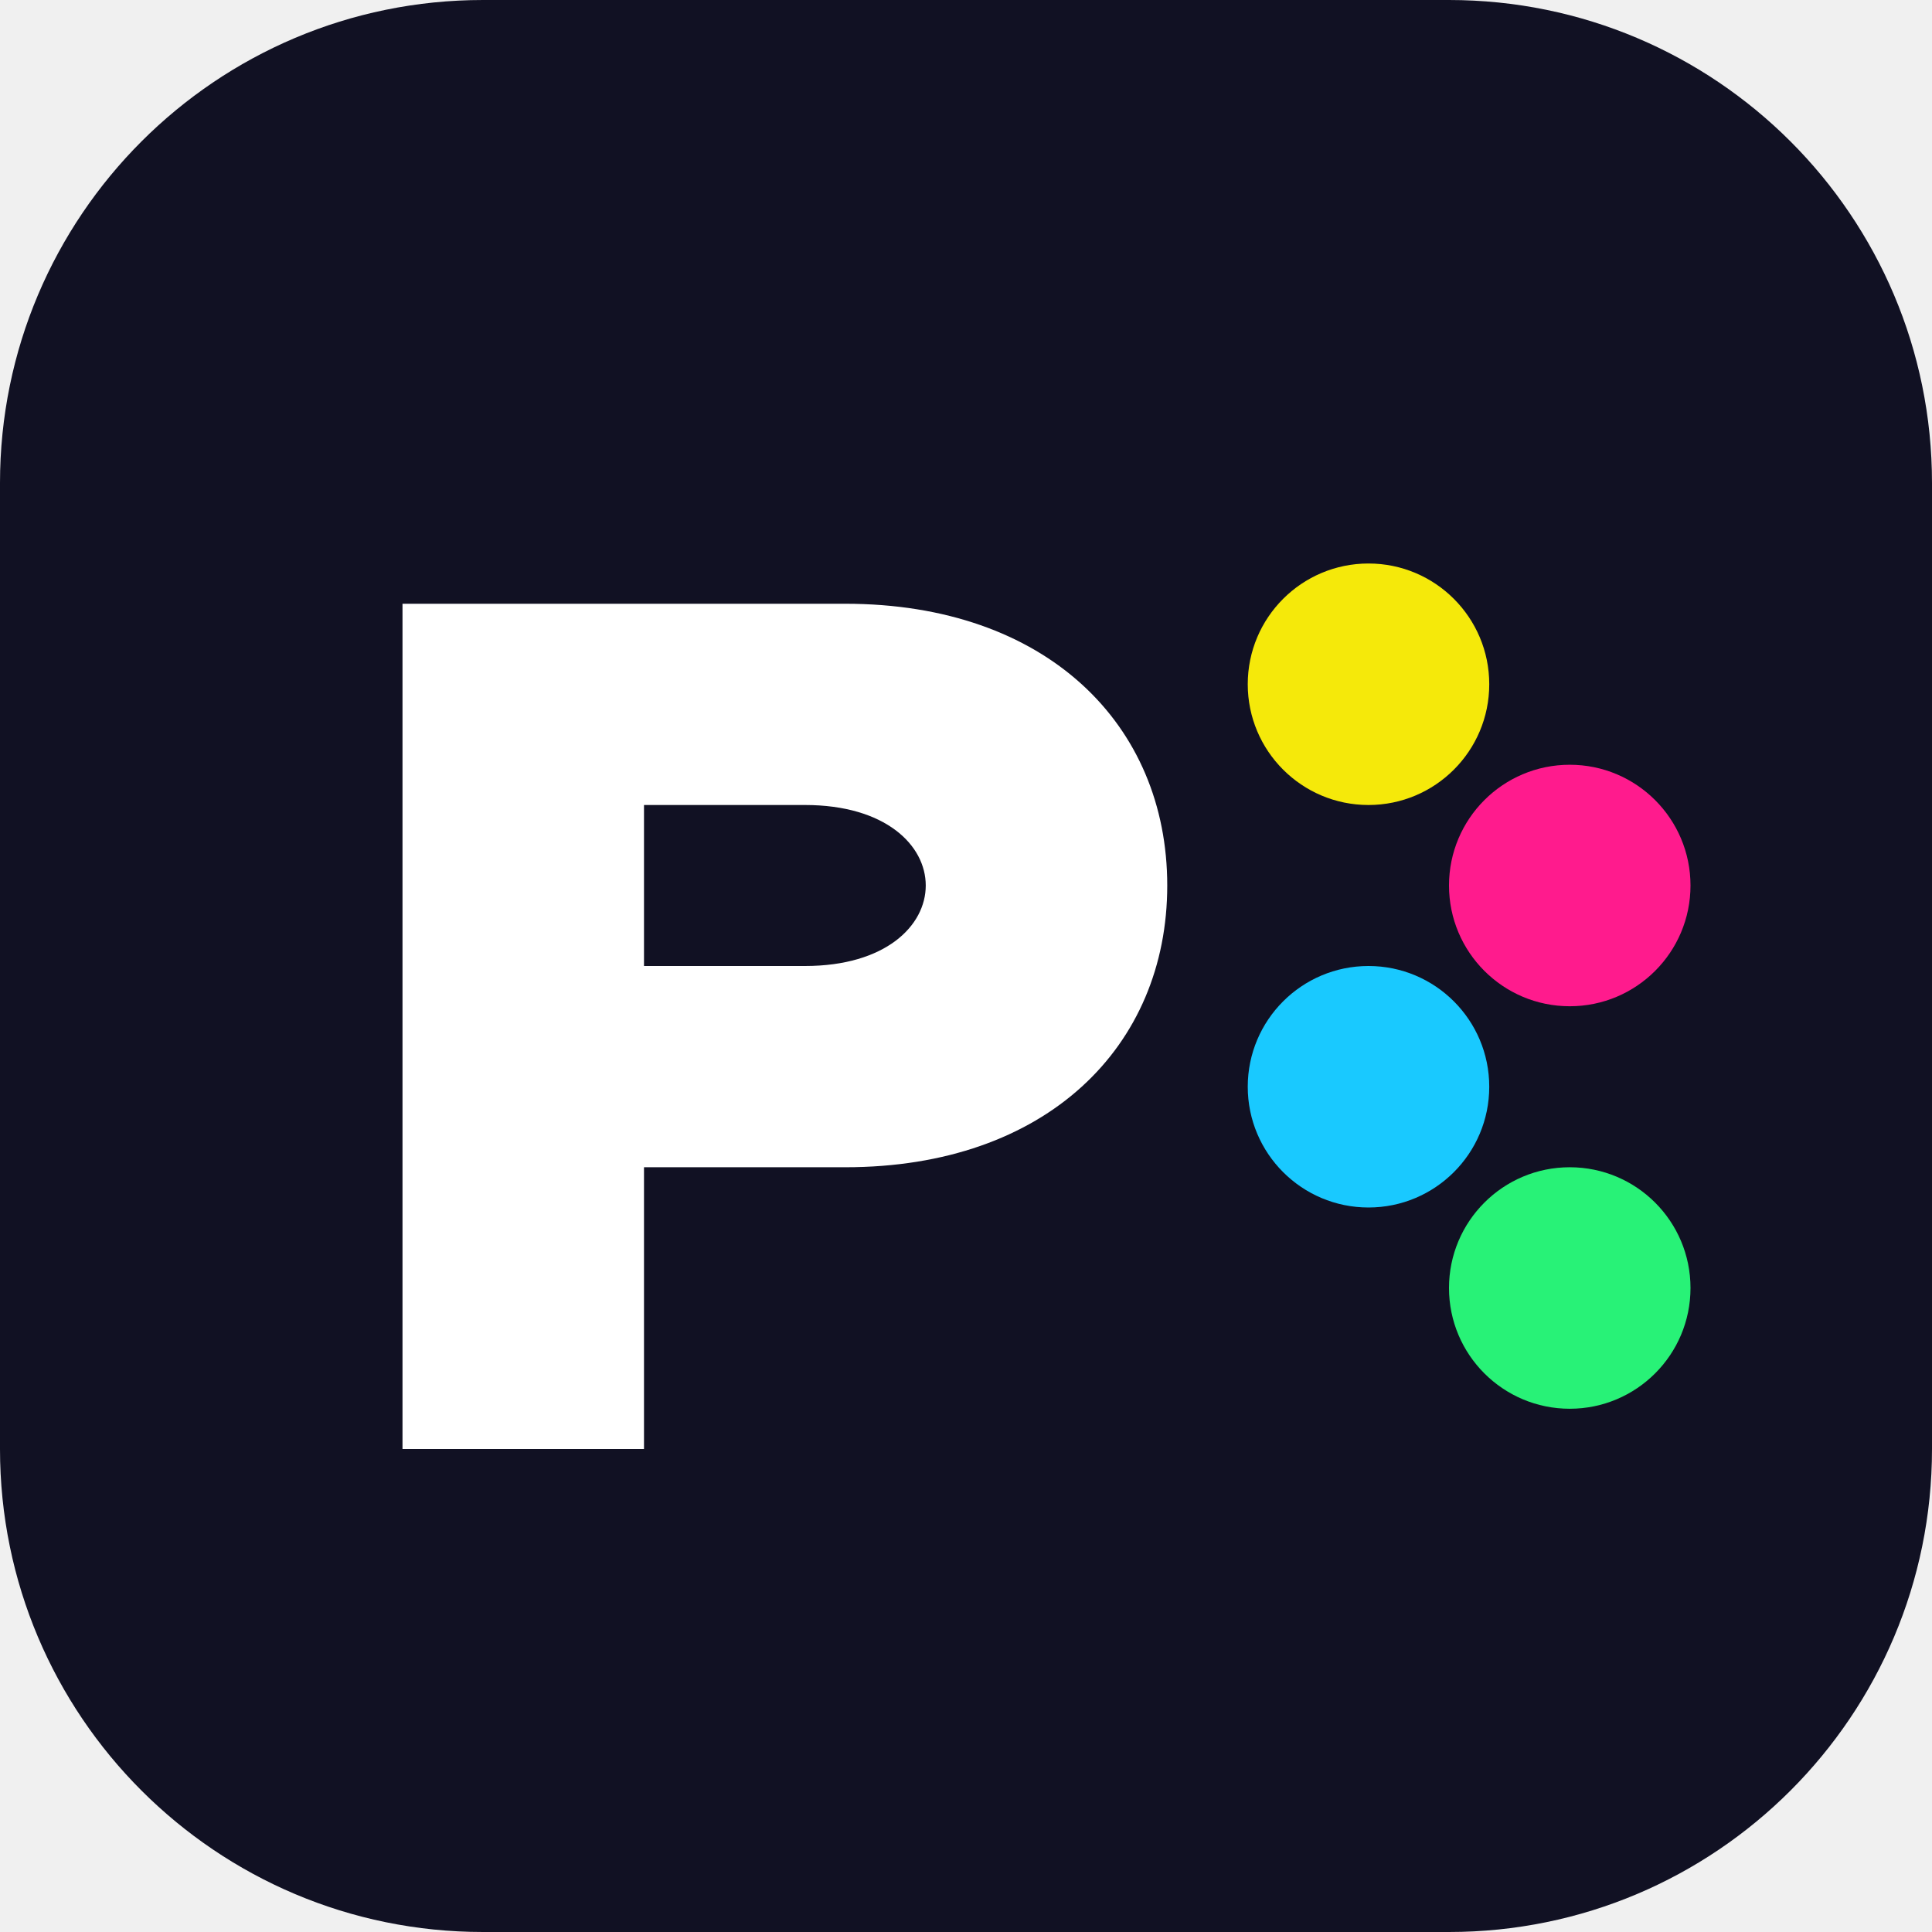
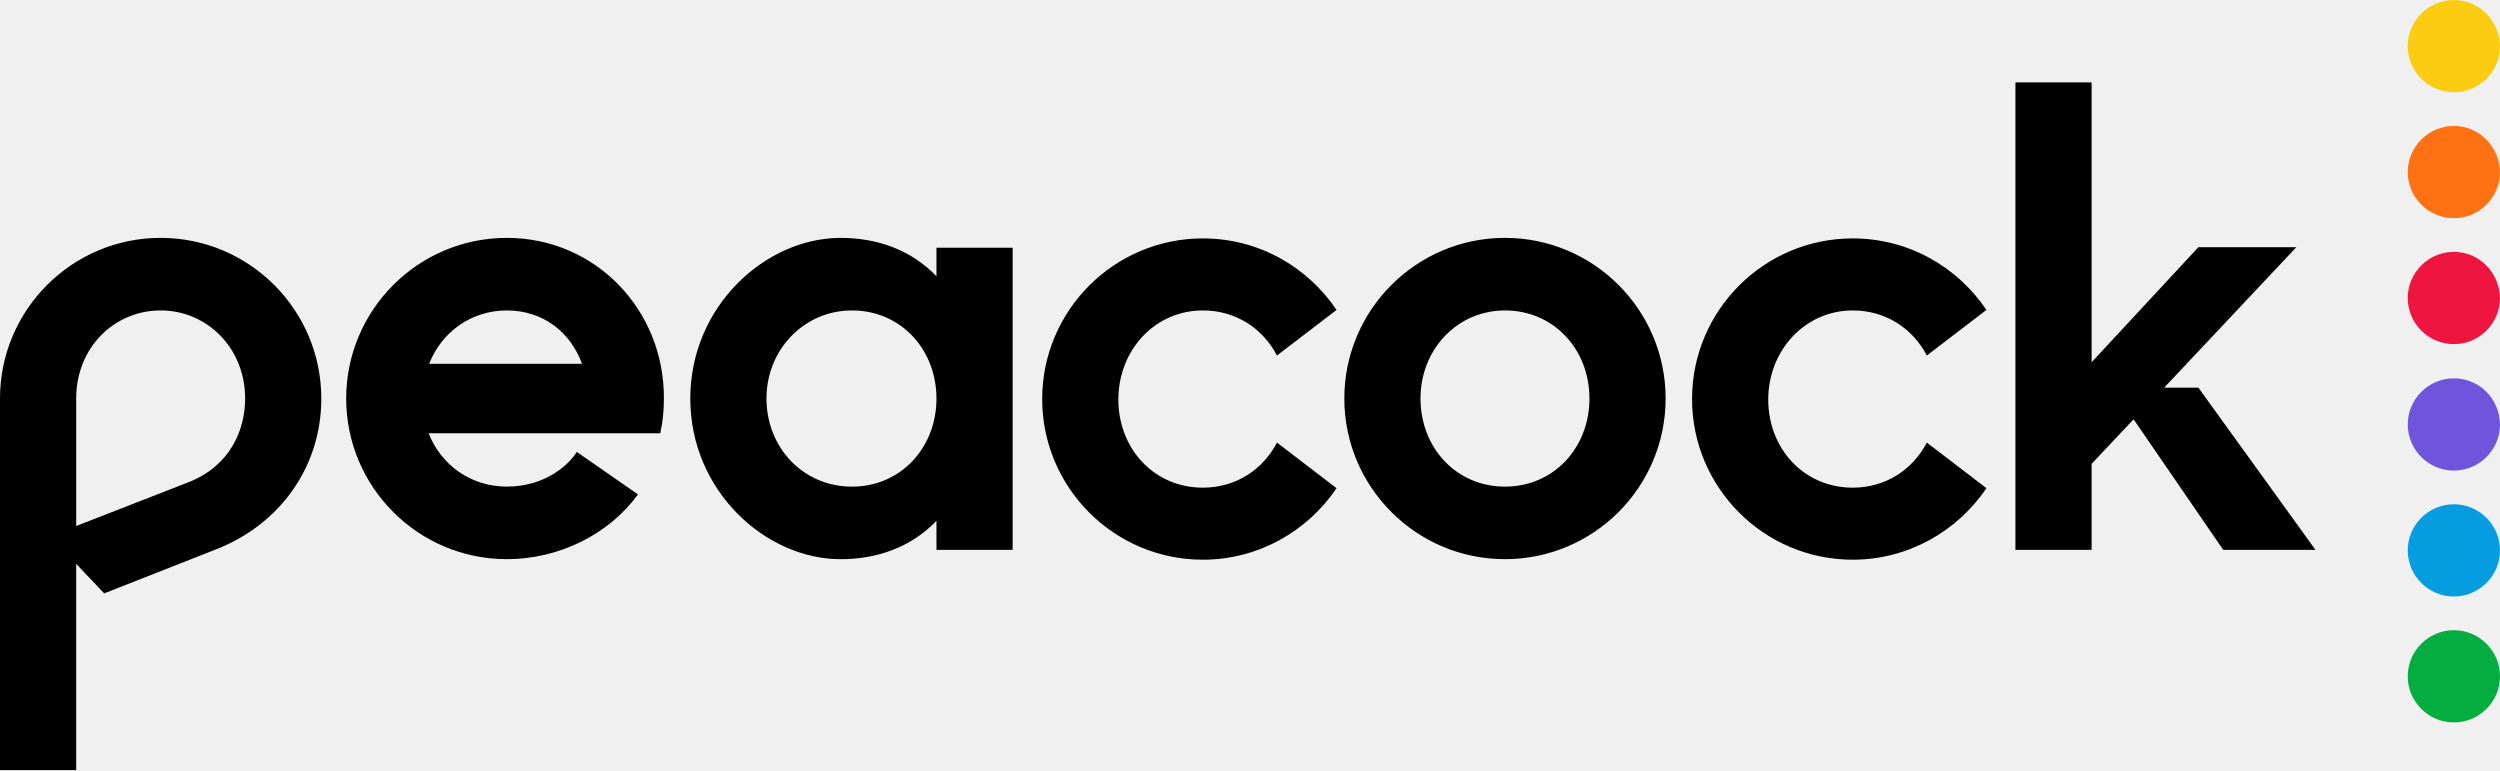
- <svg xmlns="http://www.w3.org/2000/svg" viewBox="0 0 48 48" role="img" aria-labelledby="title">
-   <rect width="48" height="48" rx="12" fill="#111123" />
-   <path fill="#fff" d="M10 15h11c5 0 8 3 8 7s-3 7-8 7h-5v7h-6V15Zm6 5v4h4c2 0 3-1 3-2s-1-2-3-2h-4Z" />
-   <circle cx="34" cy="17" r="3" fill="#F5E90A" />
-   <circle cx="39" cy="22" r="3" fill="#FF1B8D" />
-   <circle cx="34" cy="27" r="3" fill="#19C9FF" />
-   <circle cx="39" cy="32" r="3" fill="#28F277" />
+ <svg xmlns="http://www.w3.org/2000/svg" width="178.667" height="55.037" viewBox="110.667 172.481 178.667 55.037">
+   <path d="M122.148,189.481c-6.333,0-11.481,5.148-11.481,11.481v26.556h5.444v-14.74l2,2.11l8-3.147 c4.556-1.778,7.519-5.89,7.519-10.778C133.63,194.63,128.482,189.481,122.148,189.481z M124.186,206.926l-8.074,3.148v-9.111 c0-3.667,2.741-6.296,6.037-6.296c3.296,0,6.037,2.666,6.037,6.296C128.186,203.259,127.075,205.778,124.186,206.926z M218.223,189.481c-6.333,0-11.481,5.148-11.481,11.481s5.148,11.481,11.481,11.481s11.481-5.148,11.481-11.481 S224.556,189.481,218.223,189.481z M218.223,207.259c-3.481,0-6.037-2.777-6.037-6.296s2.63-6.296,6.037-6.296 c3.481,0,6.037,2.777,6.037,6.296S221.704,207.259,218.223,207.259z M243.075,194.667c2.369,0,4.295,1.296,5.296,3.222l4.259-3.259 c-2.074-3.074-5.555-5.111-9.555-5.111c-6.334,0-11.482,5.148-11.482,11.481s5.148,11.481,11.482,11.481 c3.963,0,7.48-2.037,9.555-5.111l-4.259-3.26c-1.001,1.927-2.927,3.223-5.296,3.223c-3.482,0-6.037-2.777-6.037-6.296 S239.667,194.667,243.075,194.667L243.075,194.667z M196.63,194.667c2.371,0,4.297,1.296,5.297,3.222l4.259-3.259 c-2.074-3.074-5.556-5.111-9.556-5.111c-6.333,0-11.481,5.148-11.481,11.481s5.148,11.481,11.481,11.481 c3.963,0,7.482-2.037,9.556-5.111l-4.259-3.26c-1,1.927-2.926,3.223-5.297,3.223c-3.481,0-6.037-2.777-6.037-6.296 S193.186,194.667,196.63,194.667z M177.593,192.222c-1.852-1.926-4.296-2.74-6.852-2.74c-5.334,0-10.74,4.852-10.74,11.481 s5.406,11.481,10.74,11.481c2.556,0,5-0.814,6.852-2.74v2.074h5.445v-21.594h-5.445V192.222z M171.556,207.259 c-3.48,0-6.111-2.777-6.111-6.296s2.704-6.296,6.111-6.296c3.482,0,6.037,2.777,6.037,6.296S175.038,207.259,171.556,207.259z M267.778,200.185h-2.444l9.444-10.037h-7l-7.63,8.223v-20h-5.444v33.408h5.444v-6.148l3-3.186l6.407,9.334h6.593L267.778,200.185z M146.889,189.481c-6.333,0-11.481,5.148-11.481,11.481s5.148,11.481,11.481,11.481c3.778,0,7.333-1.814,9.371-4.629l-4.371-3.037 c-0.519,0.852-2.185,2.48-5,2.48c-2.592,0-4.704-1.555-5.592-3.814h16.556c0.186-0.814,0.26-1.629,0.26-2.481 C158.148,194.63,153.223,189.481,146.889,189.481z M141.334,198.481c0.889-2.26,3-3.814,5.555-3.814 c2.593,0,4.556,1.555,5.371,3.814H141.334z" />
+   <path fill="#069DE0" d="M286.038,208.519c-1.815,0-3.297,1.481-3.297,3.297c0,1.814,1.481,3.295,3.297,3.295 c1.814,0,3.296-1.48,3.296-3.295C289.334,210,287.853,208.519,286.038,208.519z" />
+   <path fill="#6E55DC" d="M286.038,199.519c-1.815,0-3.297,1.481-3.297,3.297c0,1.814,1.481,3.295,3.297,3.295 c1.814,0,3.296-1.48,3.296-3.295C289.297,200.963,287.853,199.519,286.038,199.519z" />
+   <path fill="#05AC3F" d="M286.038,217.519c-1.815,0-3.297,1.481-3.297,3.297c0,1.814,1.481,3.295,3.297,3.295 c1.814,0,3.296-1.48,3.296-3.295C289.334,219,287.853,217.519,286.038,217.519z" />
+   <path fill="#EF1541" d="M286.038,190.481c-1.815,0-3.297,1.481-3.297,3.297c0,1.814,1.481,3.296,3.297,3.296 c1.814,0,3.296-1.481,3.296-3.296C289.297,191.963,287.853,190.481,286.038,190.481z" />
+   <path fill="#FF7112" d="M286.038,181.481c-1.815,0-3.297,1.481-3.297,3.297c0,1.814,1.481,3.296,3.297,3.296 c1.814,0,3.296-1.481,3.296-3.296C289.297,182.963,287.853,181.481,286.038,181.481z" />
+   <path fill="#FCCC12" d="M286.038,172.481c-1.815,0-3.297,1.481-3.297,3.297c0,1.814,1.481,3.296,3.297,3.296 c1.814,0,3.296-1.481,3.296-3.296C289.297,173.963,287.853,172.481,286.038,172.481z" />
</svg>
